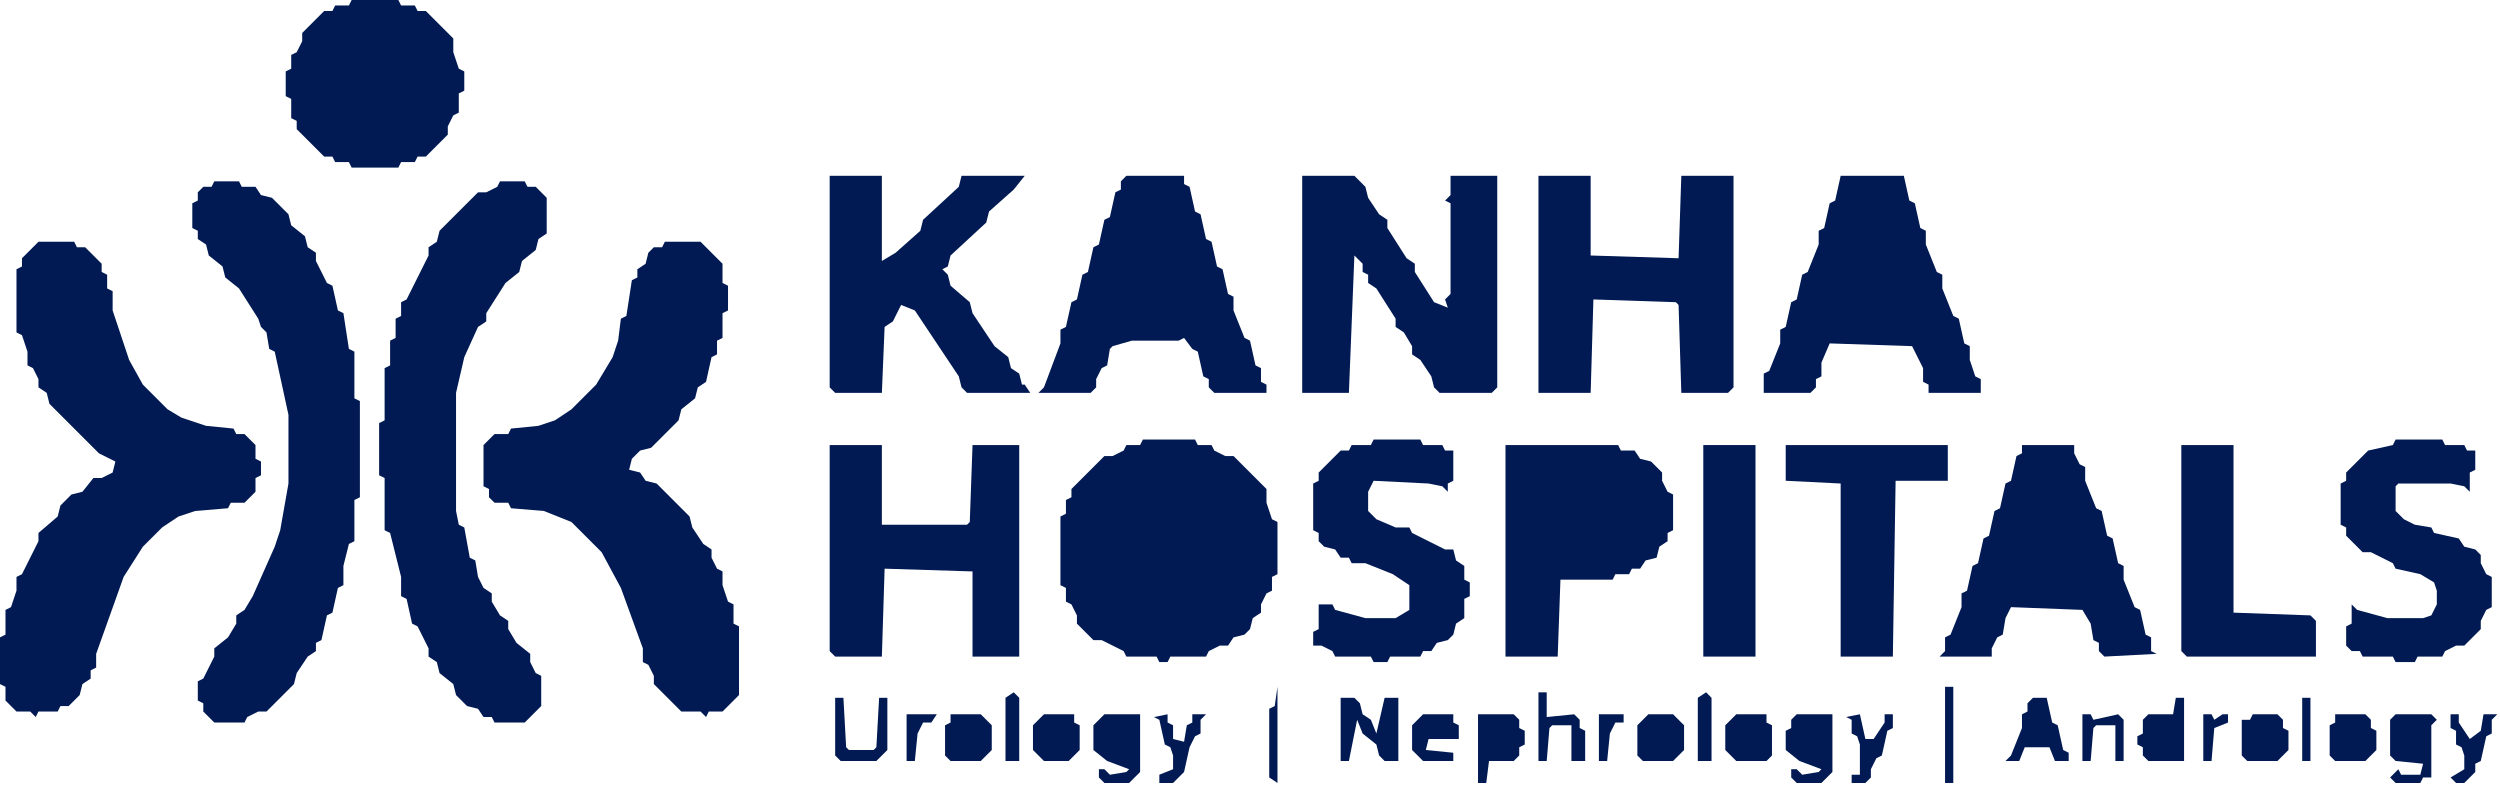
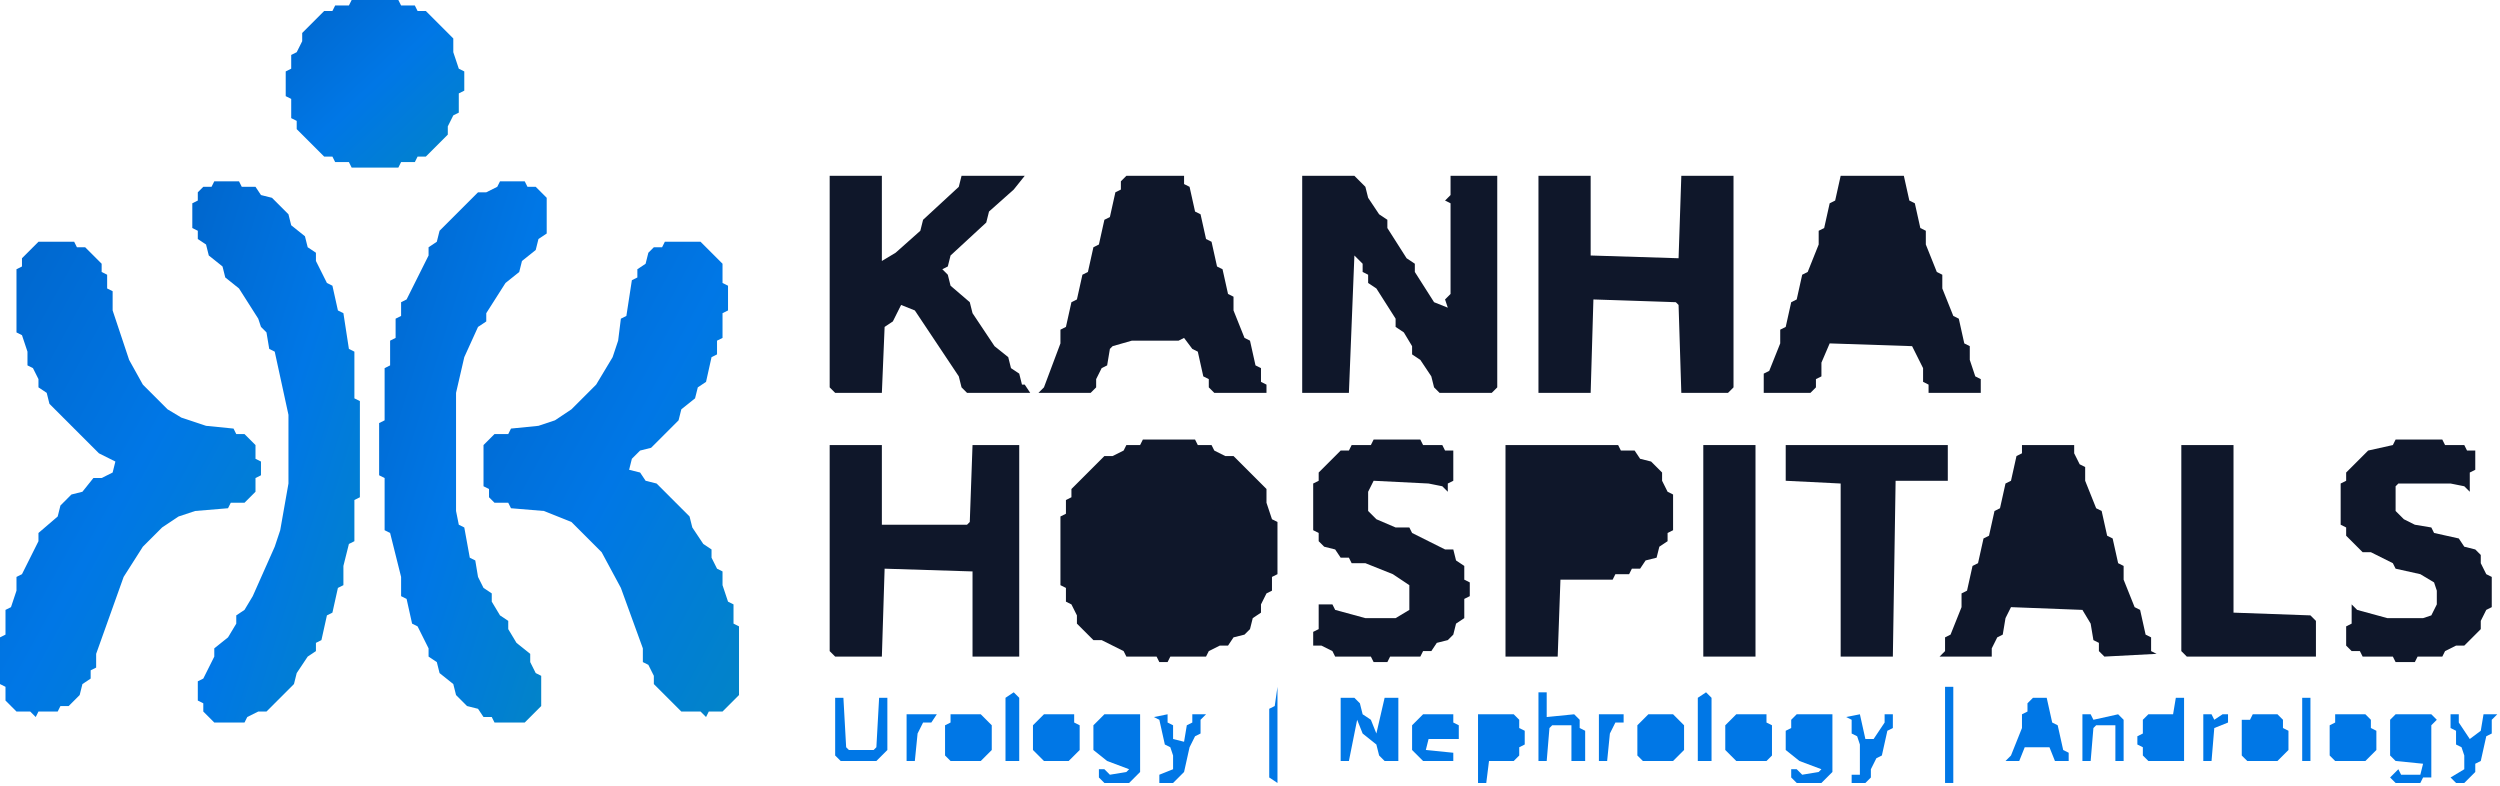
<svg xmlns="http://www.w3.org/2000/svg" viewBox="0 0 455 143" width="455" height="143" fill="none">
-   <g id="emblem" fill="#011a53" fill-rule="evenodd">
+   <defs>
+     <linearGradient id="kanhaBlueGrad" x1="0%" y1="0%" x2="100%" y2="100%">
+       <stop offset="0%" stop-color="#0066cc" />
+       <stop offset="50%" stop-color="#0077e6" />
+       <stop offset="100%" stop-color="#0284c7" />
+     </linearGradient>
+   </defs>
+   <g id="emblem" fill="url(#kanhaBlueGrad)" fill-rule="evenodd">
    <path d="M 121.0,44.0 L 120.5,45.0 L 119.0,45.0 L 118.0,46.0 L 117.5,48.0 L 116.0,49.0 L 116.0,50.5 L 115.0,51.0 L 114.0,57.5 L 113.0,58.0 L 112.5,62.0 L 111.5,65.0 L 108.5,70.0 L 104.0,74.5 L 101.0,76.5 L 98.0,77.5 L 93.0,78.0 L 92.5,79.0 L 90.0,79.0 L 88.0,81.0 L 88.0,88.5 L 89.0,89.0 L 89.0,90.5 L 90.0,91.5 L 92.5,91.5 L 93.0,92.5 L 99.0,93.0 L 104.0,95.0 L 109.5,100.5 L 113.0,107.0 L 117.0,118.0 L 117.0,120.5 L 118.0,121.0 L 119.0,123.0 L 119.0,124.5 L 124.0,129.5 L 127.5,129.5 L 128.5,130.5 L 129.0,129.5 L 131.5,129.5 L 134.5,126.5 L 134.5,114.0 L 133.5,113.5 L 133.5,110.0 L 132.5,109.5 L 131.5,106.5 L 131.5,104.0 L 130.5,103.5 L 129.5,101.5 L 129.5,100.0 L 128.0,99.0 L 126.0,96.0 L 125.5,94.0 L 119.5,88.0 L 117.5,87.5 L 116.5,86.0 L 114.5,85.5 L 115.0,83.5 L 116.5,82.0 L 118.5,81.5 L 123.5,76.5 L 124.0,74.5 L 126.5,72.5 L 127.0,70.5 L 128.5,69.5 L 129.5,65.0 L 130.5,64.5 L 130.5,62.0 L 131.5,61.5 L 131.5,57.0 L 132.5,56.5 L 132.5,52.0 L 131.5,51.5 L 131.5,48.0 L 127.5,44.0 Z" />
    <path d="M 13.5,44.0 L 7.0,44.0 L 4.0,47.0 L 4.0,48.5 L 3.0,49.0 L 3.0,60.5 L 4.0,61.0 L 5.0,64.0 L 5.0,66.5 L 6.0,67.0 L 7.0,69.0 L 7.0,70.5 L 8.5,71.5 L 9.0,73.5 L 18.0,82.5 L 21.0,84.0 L 20.5,86.0 L 18.5,87.0 L 17.0,87.0 L 15.0,89.5 L 13.0,90.0 L 11.0,92.0 L 10.5,94.0 L 7.0,97.0 L 7.0,98.5 L 4.0,104.5 L 3.0,105.0 L 3.0,107.5 L 2.0,110.5 L 1.0,111.0 L 1.0,115.5 L 0.0,116.0 L 0.0,124.5 L 1.0,125.0 L 1.0,127.5 L 3.0,129.5 L 5.5,129.5 L 6.5,130.5 L 7.0,129.5 L 10.5,129.5 L 11.0,128.5 L 12.5,128.5 L 14.5,126.5 L 15.0,124.5 L 16.5,123.5 L 16.5,122.0 L 17.5,121.5 L 17.5,119.0 L 22.5,105.0 L 26.0,99.5 L 29.5,96.0 L 32.5,94.0 L 35.5,93.0 L 41.5,92.5 L 42.0,91.5 L 44.5,91.5 L 46.5,89.5 L 46.5,87.0 L 47.5,86.5 L 47.5,84.0 L 46.5,83.5 L 46.5,81.0 L 44.5,79.0 L 43.0,79.0 L 42.5,78.0 L 37.5,77.5 L 33.0,76.0 L 30.5,74.5 L 26.0,70.0 L 23.5,65.5 L 20.5,56.5 L 20.5,53.0 L 19.5,52.5 L 19.5,50.0 L 18.5,49.5 L 18.5,48.0 L 15.5,45.0 L 14.0,45.0 Z" />
    <path d="M 91.0,33.0 L 90.5,34.0 L 88.5,35.0 L 87.0,35.0 L 80.0,42.0 L 79.5,44.0 L 78.0,45.0 L 78.0,46.5 L 74.0,54.5 L 73.0,55.0 L 73.0,57.5 L 72.0,58.0 L 72.0,61.5 L 71.0,62.0 L 71.0,66.5 L 70.0,67.0 L 70.0,76.5 L 69.0,77.0 L 69.0,86.5 L 70.0,87.0 L 70.0,96.5 L 71.0,97.0 L 73.0,105.0 L 73.0,108.5 L 74.0,109.0 L 75.0,113.5 L 76.0,114.0 L 78.0,118.0 L 78.0,119.5 L 79.5,120.5 L 80.0,122.5 L 82.5,124.5 L 83.0,126.5 L 85.0,128.5 L 87.0,129.0 L 88.0,130.5 L 89.5,130.5 L 90.0,131.5 L 95.5,131.5 L 98.5,128.5 L 98.5,123.0 L 97.5,122.5 L 96.5,120.5 L 96.5,119.0 L 94.0,117.0 L 92.5,114.5 L 92.5,113.0 L 91.0,112.0 L 89.5,109.5 L 89.5,108.0 L 88.0,107.0 L 87.0,105.0 L 86.5,102.0 L 85.5,101.5 L 84.5,96.0 L 83.5,95.5 L 83.0,93.0 L 83.0,71.5 L 84.5,65.0 L 87.0,59.5 L 88.5,58.5 L 88.5,57.0 L 92.0,51.5 L 94.5,49.5 L 95.0,47.5 L 97.5,45.5 L 98.0,43.5 L 99.5,42.5 L 99.5,36.0 L 97.5,34.0 L 96.0,34.0 L 95.5,33.0 Z" />
    <path d="M 39.0,33.0 L 38.5,34.0 L 37.0,34.0 L 36.0,35.0 L 36.0,36.5 L 35.0,37.0 L 35.0,41.5 L 36.0,42.0 L 36.0,43.5 L 37.5,44.5 L 38.0,46.5 L 40.5,48.5 L 41.0,50.5 L 43.5,52.5 L 47.0,58.0 L 47.5,59.5 L 48.5,60.5 L 49.0,63.5 L 50.0,64.0 L 52.5,75.5 L 52.5,88.0 L 51.0,96.5 L 50.0,99.5 L 46.0,108.5 L 44.5,111.0 L 43.0,112.0 L 43.0,113.5 L 41.5,116.0 L 39.0,118.0 L 39.0,119.5 L 37.0,123.5 L 36.0,124.0 L 36.0,127.5 L 37.0,128.0 L 37.0,129.5 L 39.0,131.5 L 44.5,131.5 L 45.0,130.5 L 47.0,129.5 L 48.5,129.5 L 53.5,124.5 L 54.0,122.5 L 56.0,119.5 L 57.5,118.5 L 57.5,117.0 L 58.5,116.5 L 59.5,112.0 L 60.5,111.5 L 61.5,107.0 L 62.5,106.5 L 62.5,103.0 L 63.5,99.0 L 64.5,98.5 L 64.5,91.0 L 65.5,90.5 L 65.5,73.0 L 64.5,72.5 L 64.5,64.0 L 63.5,63.5 L 62.5,57.0 L 61.5,56.5 L 60.5,52.0 L 59.5,51.5 L 57.5,47.5 L 57.5,46.0 L 56.0,45.0 L 55.5,43.0 L 53.0,41.0 L 52.5,39.0 L 49.5,36.0 L 47.5,35.5 L 46.5,34.0 L 44.0,34.0 L 43.5,33.0 Z" />
    <path d="M 64.0,0.0 L 63.5,1.0 L 61.0,1.0 L 60.5,2.0 L 59.0,2.0 L 55.0,6.0 L 55.0,7.5 L 54.0,9.5 L 53.0,10.0 L 53.0,12.5 L 52.0,13.0 L 52.0,17.5 L 53.0,18.0 L 53.0,21.5 L 54.0,22.0 L 54.0,23.5 L 59.0,28.5 L 60.5,28.5 L 61.0,29.5 L 63.5,29.5 L 64.0,30.5 L 72.5,30.5 L 73.0,29.5 L 75.5,29.5 L 76.0,28.5 L 77.5,28.5 L 81.5,24.5 L 81.5,23.0 L 82.5,21.0 L 83.5,20.5 L 83.5,17.0 L 84.5,16.5 L 84.5,13.0 L 83.5,12.5 L 82.5,9.5 L 82.5,7.0 L 77.5,2.0 L 76.0,2.0 L 75.5,1.0 L 73.0,1.0 L 72.5,0.0 Z" />
  </g>
-   <g id="text" fill="#011a53" fill-rule="evenodd">
+   <g id="main-text" fill="#0f172a" fill-rule="evenodd">
+     <path d="M 397.0,81.0 L 397.0,118.5 L 398.0,119.5 L 421.5,119.5 L 421.5,113.0 L 420.5,112.0 L 406.5,111.5 L 406.5,81.0 Z" />
+     <path d="M 368.0,81.0 L 368.0,82.5 L 367.0,83.0 L 366.0,87.5 L 365.0,88.0 L 364.0,92.5 L 363.0,93.0 L 362.0,97.5 L 361.0,98.0 L 360.0,102.5 L 359.0,103.0 L 358.0,107.5 L 357.0,108.0 L 357.0,110.5 L 355.0,115.5 L 354.0,116.0 L 354.0,118.5 L 353.0,119.5 L 362.5,119.5 L 362.5,118.0 L 363.5,116.0 L 364.5,115.5 L 365.0,112.5 L 366.0,110.5 L 379.0,111.0 L 380.5,113.5 L 381.0,116.5 L 382.0,117.0 L 382.0,118.5 L 383.0,119.5 L 392.5,119.0 L 391.5,118.5 L 391.5,116.0 L 390.5,115.5 L 389.5,111.0 L 388.5,110.5 L 386.5,105.5 L 386.5,103.0 L 385.5,102.5 L 384.5,98.0 L 383.5,97.5 L 382.5,93.0 L 381.5,92.5 L 379.5,87.5 L 379.5,85.0 L 378.5,84.5 L 377.5,82.5 L 377.5,81.0 Z" />
+     <path d="M 372.5,92.5 L 374.0,94.0 L 374.0,96.5 L 375.0,97.0 L 376.0,101.5 L 377.0,102.0 L 376.5,104.0 L 368.5,103.5 L 368.5,102.0 L 369.5,101.5 L 369.5,99.0 L 370.5,96.0 L 371.5,95.5 Z" />
+     <path d="M 325.0,81.0 L 325.0,87.5 L 335.0,88.0 L 335.0,119.5 L 344.5,119.5 L 345.0,87.5 L 354.5,87.5 L 354.5,81.0 Z" />
+     <path d="M 310.0,81.0 L 310.0,119.5 L 319.5,119.5 L 319.5,81.0 Z" />
+     <path d="M 294.5,81.0 L 274.0,81.0 L 274.0,119.5 L 283.5,119.5 L 284.0,105.5 L 293.5,105.5 L 294.0,104.5 L 296.5,104.5 L 297.0,103.5 L 298.5,103.5 L 299.5,102.0 L 301.5,101.5 L 302.0,99.5 L 303.5,98.5 L 303.5,97.0 L 304.5,96.5 L 304.5,90.0 L 303.5,89.5 L 302.5,87.5 L 302.5,86.0 L 300.5,84.0 L 298.5,83.5 L 297.5,82.0 L 295.0,82.0 Z" />
+     <path d="M 284.0,87.5 L 291.0,88.0 L 293.5,89.5 L 294.5,92.5 L 294.5,94.0 L 293.0,97.5 L 290.0,98.5 L 283.5,98.5 Z" />
+     <path d="M 151.0,81.0 L 151.0,118.5 L 152.0,119.5 L 160.5,119.5 L 161.0,103.5 L 177.0,104.0 L 177.0,119.5 L 185.5,119.5 L 185.5,81.0 L 177.0,81.0 L 176.5,95.0 L 176.0,95.5 L 160.5,95.5 L 160.5,81.0 Z" />
+     <path d="M 444.5,80.0 L 436.0,80.0 L 435.5,81.0 L 431.0,82.0 L 427.0,86.0 L 427.0,87.5 L 426.0,88.0 L 426.0,95.5 L 427.0,96.0 L 427.0,97.5 L 430.0,100.5 L 431.5,100.5 L 435.5,102.5 L 436.0,103.5 L 440.5,104.5 L 443.0,106.0 L 443.5,107.5 L 443.5,110.0 L 442.5,112.0 L 441.0,112.5 L 434.5,112.5 L 429.0,111.0 L 428.0,110.0 L 428.0,113.5 L 427.0,114.0 L 427.0,117.5 L 428.0,118.5 L 429.5,118.5 L 430.0,119.5 L 435.5,119.5 L 436.0,120.5 L 439.5,120.5 L 440.0,119.5 L 444.5,119.5 L 445.0,118.5 L 447.0,117.5 L 448.5,117.5 L 451.5,114.5 L 451.5,113.0 L 452.5,111.0 L 453.5,110.5 L 453.5,105.0 L 452.5,104.5 L 451.5,102.5 L 451.5,101.0 L 450.5,100.0 L 448.5,99.5 L 447.5,98.0 L 443.0,97.0 L 442.5,96.0 L 439.5,95.5 L 437.5,94.5 L 436.0,93.0 L 436.0,88.5 L 436.5,88.0 L 446.0,88.0 L 448.5,88.5 L 449.5,89.5 L 449.5,86.0 L 450.5,85.5 L 450.5,82.0 L 449.0,82.0 L 448.5,81.0 L 445.0,81.0 Z" />
+     <path d="M 258.5,80.0 L 250.0,80.0 L 249.5,81.0 L 246.0,81.0 L 245.5,82.0 L 244.0,82.0 L 240.0,86.0 L 240.0,87.5 L 239.0,88.0 L 239.0,96.5 L 240.0,97.0 L 240.0,98.5 L 241.0,99.5 L 243.0,100.0 L 244.0,101.5 L 245.5,101.5 L 246.0,102.5 L 248.5,102.5 L 253.5,104.5 L 256.5,106.5 L 256.5,111.0 L 254.0,112.5 L 248.5,112.5 L 243.0,111.0 L 242.5,110.0 L 240.0,110.0 L 240.0,114.5 L 239.0,115.0 L 239.0,117.5 L 240.5,117.5 L 242.5,118.5 L 243.0,119.5 L 249.5,119.5 L 250.0,120.5 L 252.5,120.5 L 253.0,119.5 L 258.5,119.5 L 259.0,118.5 L 260.5,118.5 L 261.5,117.0 L 263.5,116.5 L 264.5,115.5 L 265.0,113.5 L 266.5,112.5 L 266.5,109.0 L 267.5,108.5 L 267.5,106.0 L 266.5,105.5 L 266.5,103.0 L 265.0,102.0 L 264.5,100.0 L 263.0,100.0 L 257.0,97.0 L 256.5,96.0 L 254.0,96.0 L 250.5,94.5 L 249.0,93.0 L 249.0,89.5 L 250.0,87.5 L 260.0,88.0 L 262.5,88.5 L 263.5,89.5 L 263.5,88.0 L 264.5,87.5 L 264.5,82.0 L 263.0,82.0 L 262.5,81.0 L 259.0,81.0 Z" />
+     <path d="M 208.0,80.0 L 207.5,81.0 L 205.0,81.0 L 204.5,82.0 L 202.5,83.0 L 201.0,83.0 L 195.0,89.0 L 195.0,90.5 L 194.0,91.0 L 194.0,93.5 L 193.0,94.0 L 193.0,106.5 L 194.0,107.0 L 194.0,109.5 L 195.0,110.0 L 196.0,112.0 L 196.0,113.5 L 199.0,116.5 L 200.5,116.5 L 204.5,118.5 L 205.0,119.5 L 210.5,119.5 L 211.0,120.5 L 212.5,120.5 L 213.0,119.5 L 219.5,119.5 L 220.0,118.5 L 222.0,117.5 L 223.5,117.5 L 224.5,116.0 L 226.5,115.5 L 227.5,114.5 L 228.0,112.5 L 229.5,111.5 L 229.5,110.0 L 230.5,108.0 L 231.5,107.5 L 231.5,105.0 L 232.5,104.5 L 232.5,95.0 L 231.5,94.5 L 230.5,91.5 L 230.5,89.0 L 224.5,83.0 L 223.0,83.0 L 221.0,82.0 L 220.5,81.0 L 218.0,81.0 L 217.5,80.0 Z" />
+     <path d="M 208.5,88.0 L 217.0,88.0 L 220.5,91.5 L 222.5,96.5 L 222.5,103.0 L 221.0,107.5 L 219.0,110.5 L 215.0,112.5 L 210.5,112.5 L 207.5,111.5 L 206.5,110.0 L 205.0,109.0 L 203.0,105.0 L 203.0,95.5 L 204.0,92.5 L 206.0,89.5 Z" />
+     <path d="M 335.0,32.0 L 334.0,36.5 L 333.0,37.0 L 332.0,41.5 L 331.0,42.0 L 331.0,44.5 L 329.0,49.5 L 328.0,50.0 L 327.0,54.5 L 326.0,55.0 L 325.0,59.5 L 324.0,60.0 L 324.0,62.5 L 322.0,67.5 L 321.0,68.0 L 321.0,71.5 L 329.5,71.5 L 330.5,70.5 L 330.5,69.0 L 331.5,68.5 L 331.5,66.0 L 333.0,62.5 L 348.0,63.0 L 350.0,67.0 L 350.0,69.5 L 351.0,70.0 L 351.0,71.5 L 360.5,71.5 L 360.5,69.0 L 359.5,68.5 L 358.5,65.5 L 358.5,63.0 L 357.5,62.5 L 356.5,58.0 L 355.5,57.5 L 353.5,52.5 L 353.5,50.0 L 352.5,49.5 L 350.5,44.5 L 350.5,42.0 L 349.5,41.5 L 348.5,37.0 L 347.5,36.5 L 346.5,32.0 Z" />
+     <path d="M 340.5,42.5 L 342.0,44.0 L 342.0,46.5 L 343.0,47.0 L 344.0,52.5 L 345.0,53.0 L 344.5,56.0 L 336.5,55.5 L 337.5,49.0 L 338.5,46.0 L 339.5,45.5 Z" />
+     <path d="M 280.0,32.0 L 280.0,71.5 L 289.5,71.5 L 290.0,54.5 L 305.0,55.0 L 305.5,55.5 L 306.0,71.5 L 314.5,71.5 L 315.5,70.5 L 315.5,32.0 L 306.0,32.0 L 305.5,47.0 L 289.5,46.5 L 289.5,32.0 Z" />
+     <path d="M 237.0,32.0 L 237.0,71.5 L 245.5,71.5 L 246.5,46.5 L 248.0,48.0 L 248.0,49.5 L 249.0,50.0 L 249.0,51.5 L 250.5,52.5 L 254.0,58.0 L 254.0,59.5 L 255.5,60.5 L 257.0,63.0 L 257.0,64.5 L 258.5,65.5 L 260.5,68.5 L 261.0,70.5 L 262.0,71.5 L 271.5,71.5 L 272.5,70.5 L 272.5,32.0 L 264.0,32.0 L 264.0,35.5 L 263.0,36.5 L 264.0,37.0 L 264.0,53.5 L 263.0,54.5 L 263.5,56.0 L 261.0,55.0 L 257.5,49.5 L 257.5,48.0 L 256.0,47.0 L 252.5,41.5 L 252.5,40.0 L 251.0,39.0 L 249.0,36.0 L 248.5,34.0 L 246.5,32.0 Z" />
+     <path d="M 205.0,32.0 L 204.0,33.0 L 204.0,34.5 L 203.0,35.0 L 202.0,39.5 L 201.0,40.0 L 200.0,44.5 L 199.0,45.0 L 198.0,49.5 L 197.0,50.0 L 196.0,54.5 L 195.0,55.0 L 194.0,59.5 L 193.0,60.0 L 193.0,62.5 L 190.0,70.5 L 189.0,71.5 L 198.5,71.5 L 199.5,70.5 L 199.5,69.0 L 200.5,67.0 L 201.5,66.5 L 202.0,63.5 L 202.5,63.0 L 206.0,62.0 L 214.5,62.0 L 215.5,61.5 L 217.0,63.5 L 218.0,64.0 L 219.0,68.5 L 220.0,69.0 L 220.0,70.5 L 221.0,71.5 L 230.5,71.5 L 230.5,70.0 L 229.5,69.5 L 229.5,67.0 L 228.5,66.5 L 227.5,62.0 L 226.5,61.5 L 224.5,56.5 L 224.5,54.0 L 223.5,53.5 L 222.5,49.0 L 221.5,48.5 L 220.5,44.0 L 219.5,43.5 L 218.5,39.0 L 217.5,38.5 L 216.5,34.0 L 215.5,33.5 L 215.5,32.0 Z" />
+     <path d="M 211.0,43.0 L 211.0,45.5 L 212.0,46.0 L 213.5,51.5 L 213.5,56.0 L 205.5,55.5 L 206.0,51.5 L 207.5,47.0 L 208.5,46.5 L 208.5,44.0 Z" />
+     <path d="M 151.0,32.0 L 151.0,70.5 L 152.0,71.5 L 160.5,71.5 L 161.0,59.5 L 162.5,58.5 L 164.0,55.5 L 166.5,56.5 L 174.5,68.5 L 175.0,70.5 L 176.0,71.5 L 187.5,71.5 L 186.5,70.0 L 186.0,70.0 L 185.5,68.0 L 184.0,67.0 L 183.5,65.0 L 181.0,63.0 L 177.0,57.0 L 176.5,55.0 L 173.0,52.0 L 172.5,50.0 L 171.5,49.0 L 172.5,48.5 L 173.0,46.5 L 179.5,40.5 L 180.0,38.5 L 184.5,34.5 L 186.5,32.0 L 175.0,32.0 L 174.5,34.0 L 168.0,40.0 L 167.5,42.0 L 163.0,46.0 L 160.5,47.5 L 160.5,32.0 Z" />
+   </g>
+   <g id="sub-text" fill="#0077e6" fill-rule="evenodd">
    <path d="M 454.5,130.0 L 452.0,130.0 L 451.5,133.0 L 449.5,134.5 L 447.5,131.5 L 447.5,130.0 L 446.0,130.0 L 446.0,132.5 L 447.0,133.0 L 447.0,135.5 L 448.0,136.0 L 448.5,137.5 L 448.5,140.0 L 446.0,141.5 L 447.0,142.5 L 448.5,142.5 L 450.5,140.5 L 450.5,139.0 L 451.5,138.5 L 452.5,134.0 L 453.5,133.5 L 453.5,131.0 Z" />
    <path d="M 436.0,130.0 L 435.0,131.0 L 435.0,137.5 L 436.0,138.5 L 441.0,139.0 L 440.5,141.0 L 437.0,141.0 L 436.5,140.0 L 435.0,141.5 L 436.0,142.5 L 440.5,142.5 L 441.0,141.5 L 442.5,141.5 L 442.5,132.0 L 443.5,131.0 L 442.5,130.0 Z" />
    <path d="M 437.5,132.0 L 441.0,132.0 L 440.5,137.0 L 437.5,136.5 L 437.0,136.0 L 437.0,132.5 Z" />
    <path d="M 425.0,130.0 L 425.0,131.5 L 424.0,132.0 L 424.0,137.5 L 425.0,138.5 L 430.5,138.5 L 432.5,136.5 L 432.5,133.0 L 431.5,132.5 L 431.5,131.0 L 430.5,130.0 Z" />
    <path d="M 426.0,131.5 L 430.0,132.0 L 429.5,137.0 L 425.5,136.5 Z" />
    <path d="M 408.0,131.0 L 408.0,137.5 L 409.0,138.5 L 414.5,138.5 L 416.5,136.5 L 416.5,133.0 L 415.5,132.5 L 415.5,131.0 L 414.5,130.0 L 410.0,130.0 L 409.5,131.0 Z" />
    <path d="M 410.5,132.0 L 414.0,132.0 L 414.0,133.5 L 415.0,134.5 L 414.0,135.0 L 413.5,137.0 L 410.5,136.5 L 410.0,136.0 L 410.0,132.5 Z" />
    <path d="M 405.5,130.0 L 404.5,130.0 L 403.0,131.0 L 402.5,130.0 L 401.0,130.0 L 401.0,138.5 L 402.5,138.5 L 403.0,132.5 L 405.5,131.5 Z" />
    <path d="M 379.0,130.0 L 379.0,138.5 L 380.5,138.5 L 381.0,132.5 L 381.5,132.0 L 385.0,132.0 L 385.0,138.5 L 386.5,138.5 L 386.5,131.0 L 385.5,130.0 L 381.0,131.0 L 380.5,130.0 Z" />
    <path d="M 344.5,130.0 L 343.0,130.0 L 343.0,131.5 L 341.0,134.5 L 339.5,134.5 L 338.5,130.0 L 336.0,130.5 L 337.0,131.0 L 337.0,133.5 L 338.0,134.0 L 338.5,135.5 L 338.5,141.0 L 337.0,141.0 L 337.0,142.5 L 339.5,142.5 L 340.5,141.5 L 340.5,140.0 L 341.5,138.0 L 342.5,137.5 L 343.5,133.0 L 344.5,132.5 Z" />
    <path d="M 327.0,130.0 L 326.0,131.0 L 326.0,132.5 L 325.0,133.0 L 325.0,136.5 L 327.5,138.5 L 331.5,140.0 L 331.0,140.5 L 328.0,141.0 L 327.0,140.0 L 326.0,140.0 L 326.0,141.5 L 327.0,142.5 L 331.5,142.5 L 333.5,140.5 L 333.5,130.0 Z" />
    <path d="M 328.0,131.5 L 331.0,132.0 L 331.5,132.5 L 331.5,136.0 L 331.0,136.5 L 327.5,136.5 Z" />
    <path d="M 316.0,130.0 L 314.0,132.0 L 314.0,136.5 L 316.0,138.5 L 321.5,138.5 L 322.5,137.5 L 322.5,132.0 L 321.5,131.5 L 321.5,130.0 Z" />
    <path d="M 317.0,131.5 L 320.0,132.0 L 320.5,132.5 L 320.5,136.0 L 320.0,136.5 L 316.5,136.5 L 316.5,135.0 L 315.5,134.0 L 316.5,133.5 Z" />
    <path d="M 300.0,130.0 L 298.0,132.0 L 298.0,137.5 L 299.0,138.5 L 304.5,138.5 L 306.5,136.5 L 306.5,132.0 L 304.5,130.0 Z" />
    <path d="M 300.5,132.0 L 304.0,132.0 L 304.5,132.5 L 304.5,136.0 L 304.0,136.5 L 300.5,136.5 L 300.0,136.0 L 300.0,132.5 Z" />
    <path d="M 295.5,130.0 L 291.0,130.0 L 291.0,138.5 L 292.5,138.5 L 293.0,133.5 L 294.0,131.5 L 295.5,131.5 Z" />
    <path d="M 275.5,130.0 L 269.0,130.0 L 269.0,142.5 L 270.5,142.5 L 271.0,138.5 L 275.5,138.5 L 276.5,137.5 L 276.5,136.0 L 277.5,135.5 L 277.5,133.0 L 276.5,132.5 L 276.5,131.0 Z" />
    <path d="M 271.0,131.5 L 275.0,132.0 L 274.5,137.0 L 270.5,136.5 Z" />
    <path d="M 259.0,130.0 L 257.0,132.0 L 257.0,136.5 L 259.0,138.5 L 264.5,138.5 L 264.5,137.0 L 259.5,136.5 L 260.0,134.5 L 265.5,134.5 L 265.5,132.0 L 264.5,131.5 L 264.5,130.0 Z" />
    <path d="M 260.0,131.5 L 264.0,132.0 L 263.5,134.0 L 259.5,133.5 Z" />
    <path d="M 219.5,130.0 L 217.0,130.0 L 217.0,131.5 L 216.0,132.0 L 215.5,135.0 L 213.5,134.5 L 213.5,132.0 L 212.5,131.5 L 212.5,130.0 L 210.0,130.5 L 211.0,131.0 L 212.0,135.5 L 213.0,136.0 L 213.5,137.5 L 213.5,140.0 L 211.0,141.0 L 211.0,142.5 L 213.5,142.5 L 215.5,140.5 L 216.5,136.0 L 217.5,134.0 L 218.5,133.5 L 218.5,131.0 Z" />
    <path d="M 201.0,130.0 L 199.0,132.0 L 199.0,136.5 L 201.5,138.5 L 205.5,140.0 L 205.0,140.5 L 202.0,141.0 L 201.0,140.0 L 200.0,140.0 L 200.0,141.5 L 201.0,142.5 L 205.5,142.5 L 207.5,140.5 L 207.5,130.0 Z" />
    <path d="M 202.0,131.5 L 205.0,132.0 L 205.5,132.5 L 205.5,136.0 L 205.0,136.5 L 201.5,136.5 Z" />
    <path d="M 190.0,130.0 L 188.0,132.0 L 188.0,136.5 L 190.0,138.5 L 194.5,138.5 L 196.5,136.5 L 196.5,132.0 L 195.5,131.5 L 195.5,130.0 Z" />
    <path d="M 190.5,132.0 L 194.0,132.0 L 194.5,132.5 L 194.5,136.0 L 194.0,136.5 L 190.5,136.5 L 190.0,136.0 L 190.0,132.5 Z" />
    <path d="M 173.0,130.0 L 173.0,131.5 L 172.0,132.0 L 172.0,137.5 L 173.0,138.5 L 178.5,138.5 L 180.5,136.5 L 180.5,132.0 L 178.5,130.0 Z" />
    <path d="M 174.5,132.0 L 178.0,132.0 L 178.5,132.5 L 178.5,135.0 L 177.5,137.0 L 174.5,136.5 L 174.0,136.0 L 174.0,132.5 Z" />
    <path d="M 170.5,130.0 L 165.0,130.0 L 165.0,138.5 L 166.5,138.5 L 167.0,133.5 L 168.0,131.5 L 169.5,131.5 Z" />
    <path d="M 419.0,127.0 L 419.0,138.5 L 420.5,138.5 L 420.5,127.0 Z" />
    <path d="M 397.5,127.0 L 396.0,127.0 L 395.5,130.0 L 391.0,130.0 L 390.0,131.0 L 390.0,133.5 L 389.0,134.0 L 389.0,135.5 L 390.0,136.0 L 390.0,137.5 L 391.0,138.5 L 397.5,138.5 Z" />
    <path d="M 392.0,131.5 L 395.0,132.0 L 395.5,132.5 L 395.5,137.0 L 391.5,136.5 Z" />
    <path d="M 370.0,127.0 L 369.0,128.0 L 369.0,129.5 L 368.0,130.0 L 368.0,132.5 L 366.0,137.5 L 365.0,138.5 L 367.5,138.5 L 368.5,136.0 L 373.0,136.0 L 374.0,138.5 L 376.5,138.5 L 376.5,137.0 L 375.5,136.5 L 374.5,132.0 L 373.5,131.5 L 372.5,127.0 Z" />
    <path d="M 370.0,130.5 L 372.0,131.0 L 371.5,134.0 L 369.5,133.5 Z" />
    <path d="M 244.0,127.0 L 244.0,138.5 L 245.5,138.5 L 247.0,131.0 L 248.0,133.5 L 250.5,135.5 L 251.0,137.5 L 252.0,138.5 L 254.5,138.5 L 254.5,127.0 L 252.0,127.0 L 250.5,133.5 L 249.5,131.0 L 248.0,130.0 L 247.5,128.0 L 246.5,127.0 Z" />
    <path d="M 152.0,127.0 L 152.0,137.5 L 153.0,138.5 L 159.5,138.5 L 161.5,136.5 L 161.5,127.0 L 160.0,127.0 L 159.5,136.0 L 159.0,136.5 L 154.5,136.5 L 154.0,136.0 L 153.5,127.0 Z" />
    <path d="M 310.5,126.0 L 309.0,127.0 L 309.0,138.5 L 311.5,138.5 L 311.5,127.0 Z" />
    <path d="M 280.0,126.0 L 280.0,138.5 L 281.5,138.5 L 282.0,132.5 L 282.5,132.0 L 286.0,132.0 L 286.0,138.5 L 288.5,138.5 L 288.5,133.0 L 287.5,132.5 L 287.5,131.0 L 286.5,130.0 L 281.5,130.5 L 281.5,126.0 Z" />
    <path d="M 184.5,126.0 L 183.0,127.0 L 183.0,138.5 L 185.5,138.5 L 185.5,127.0 Z" />
    <path d="M 354.0,125.0 L 354.0,142.5 L 355.5,142.5 L 355.5,125.0 Z" />
    <path d="M 232.5,125.0 L 232.0,128.5 L 231.0,129.0 L 231.0,141.5 L 232.5,142.5 Z" />
-     <path d="M 397.0,81.0 L 397.0,118.5 L 398.0,119.5 L 421.5,119.5 L 421.5,113.0 L 420.5,112.0 L 406.5,111.5 L 406.5,81.0 Z" />
-     <path d="M 368.0,81.0 L 368.0,82.5 L 367.0,83.0 L 366.0,87.5 L 365.0,88.0 L 364.0,92.5 L 363.0,93.0 L 362.0,97.5 L 361.0,98.0 L 360.0,102.5 L 359.0,103.0 L 358.0,107.5 L 357.0,108.0 L 357.0,110.5 L 355.0,115.5 L 354.0,116.0 L 354.0,118.5 L 353.0,119.5 L 362.5,119.5 L 362.5,118.0 L 363.5,116.0 L 364.5,115.5 L 365.0,112.5 L 366.0,110.5 L 379.0,111.0 L 380.5,113.5 L 381.0,116.5 L 382.0,117.0 L 382.0,118.5 L 383.0,119.5 L 392.5,119.0 L 391.5,118.5 L 391.5,116.0 L 390.5,115.5 L 389.5,111.0 L 388.5,110.5 L 386.5,105.5 L 386.5,103.0 L 385.5,102.5 L 384.5,98.0 L 383.5,97.5 L 382.5,93.0 L 381.5,92.5 L 379.5,87.5 L 379.5,85.0 L 378.5,84.5 L 377.5,82.5 L 377.5,81.0 Z" />
-     <path d="M 372.5,92.5 L 374.0,94.0 L 374.0,96.5 L 375.0,97.0 L 376.0,101.5 L 377.0,102.0 L 376.5,104.0 L 368.5,103.5 L 368.5,102.0 L 369.5,101.5 L 369.5,99.0 L 370.5,96.0 L 371.5,95.5 Z" />
-     <path d="M 325.0,81.0 L 325.0,87.5 L 335.0,88.0 L 335.0,119.5 L 344.5,119.5 L 345.0,87.5 L 354.5,87.5 L 354.5,81.0 Z" />
-     <path d="M 310.0,81.0 L 310.0,119.5 L 319.5,119.5 L 319.5,81.0 Z" />
-     <path d="M 294.5,81.0 L 274.0,81.0 L 274.0,119.5 L 283.5,119.5 L 284.0,105.5 L 293.5,105.5 L 294.0,104.5 L 296.5,104.5 L 297.0,103.5 L 298.5,103.5 L 299.5,102.0 L 301.5,101.5 L 302.0,99.5 L 303.5,98.5 L 303.5,97.0 L 304.5,96.5 L 304.5,90.0 L 303.5,89.5 L 302.5,87.5 L 302.5,86.0 L 300.5,84.0 L 298.5,83.5 L 297.5,82.0 L 295.0,82.0 Z" />
-     <path d="M 284.0,87.5 L 291.0,88.0 L 293.5,89.5 L 294.5,92.5 L 294.5,94.0 L 293.0,97.5 L 290.0,98.5 L 283.5,98.5 Z" />
-     <path d="M 151.0,81.0 L 151.0,118.5 L 152.0,119.5 L 160.5,119.5 L 161.0,103.5 L 177.0,104.0 L 177.0,119.5 L 185.5,119.5 L 185.5,81.0 L 177.0,81.0 L 176.5,95.0 L 176.0,95.5 L 160.5,95.5 L 160.5,81.0 Z" />
-     <path d="M 444.5,80.0 L 436.0,80.0 L 435.5,81.0 L 431.0,82.0 L 427.0,86.0 L 427.0,87.5 L 426.0,88.0 L 426.0,95.5 L 427.0,96.0 L 427.0,97.5 L 430.0,100.5 L 431.5,100.5 L 435.5,102.5 L 436.0,103.5 L 440.5,104.5 L 443.0,106.0 L 443.5,107.5 L 443.5,110.0 L 442.5,112.0 L 441.0,112.5 L 434.5,112.5 L 429.0,111.0 L 428.0,110.0 L 428.0,113.5 L 427.0,114.0 L 427.0,117.5 L 428.0,118.5 L 429.5,118.5 L 430.0,119.5 L 435.5,119.5 L 436.0,120.5 L 439.5,120.5 L 440.0,119.5 L 444.5,119.5 L 445.0,118.5 L 447.0,117.5 L 448.5,117.5 L 451.5,114.5 L 451.5,113.0 L 452.5,111.0 L 453.5,110.5 L 453.5,105.0 L 452.5,104.5 L 451.5,102.5 L 451.5,101.0 L 450.5,100.0 L 448.5,99.5 L 447.5,98.0 L 443.0,97.0 L 442.5,96.0 L 439.5,95.5 L 437.5,94.5 L 436.0,93.0 L 436.0,88.5 L 436.5,88.0 L 446.0,88.0 L 448.5,88.5 L 449.5,89.5 L 449.5,86.0 L 450.5,85.5 L 450.5,82.0 L 449.0,82.0 L 448.5,81.0 L 445.0,81.0 Z" />
-     <path d="M 258.5,80.0 L 250.0,80.0 L 249.5,81.0 L 246.0,81.0 L 245.5,82.0 L 244.0,82.0 L 240.0,86.0 L 240.0,87.5 L 239.0,88.0 L 239.0,96.5 L 240.0,97.0 L 240.0,98.5 L 241.0,99.5 L 243.0,100.0 L 244.0,101.5 L 245.5,101.5 L 246.0,102.5 L 248.5,102.5 L 253.5,104.5 L 256.5,106.5 L 256.5,111.0 L 254.0,112.5 L 248.5,112.5 L 243.0,111.0 L 242.5,110.0 L 240.0,110.0 L 240.0,114.5 L 239.0,115.0 L 239.0,117.5 L 240.5,117.5 L 242.5,118.5 L 243.0,119.5 L 249.5,119.5 L 250.0,120.5 L 252.5,120.5 L 253.0,119.5 L 258.5,119.5 L 259.0,118.5 L 260.5,118.5 L 261.5,117.0 L 263.5,116.5 L 264.5,115.5 L 265.0,113.5 L 266.5,112.5 L 266.5,109.0 L 267.5,108.5 L 267.5,106.0 L 266.5,105.5 L 266.5,103.0 L 265.0,102.0 L 264.5,100.0 L 263.0,100.0 L 257.0,97.0 L 256.5,96.0 L 254.0,96.0 L 250.5,94.5 L 249.0,93.0 L 249.0,89.5 L 250.0,87.5 L 260.0,88.0 L 262.5,88.5 L 263.5,89.5 L 263.5,88.0 L 264.5,87.5 L 264.5,82.0 L 263.0,82.0 L 262.5,81.0 L 259.0,81.0 Z" />
-     <path d="M 208.0,80.0 L 207.5,81.0 L 205.0,81.0 L 204.5,82.0 L 202.5,83.0 L 201.0,83.0 L 195.0,89.0 L 195.0,90.5 L 194.0,91.0 L 194.0,93.5 L 193.0,94.0 L 193.0,106.5 L 194.0,107.0 L 194.0,109.5 L 195.0,110.0 L 196.0,112.0 L 196.0,113.5 L 199.0,116.5 L 200.5,116.5 L 204.5,118.5 L 205.0,119.5 L 210.5,119.5 L 211.0,120.5 L 212.5,120.5 L 213.0,119.5 L 219.5,119.5 L 220.0,118.5 L 222.0,117.5 L 223.5,117.5 L 224.5,116.0 L 226.5,115.5 L 227.5,114.5 L 228.0,112.5 L 229.5,111.5 L 229.5,110.0 L 230.5,108.0 L 231.5,107.5 L 231.5,105.0 L 232.5,104.5 L 232.5,95.0 L 231.5,94.5 L 230.5,91.5 L 230.5,89.0 L 224.5,83.0 L 223.0,83.0 L 221.0,82.0 L 220.5,81.0 L 218.0,81.0 L 217.5,80.0 Z" />
-     <path d="M 208.5,88.0 L 217.0,88.0 L 220.5,91.5 L 222.5,96.5 L 222.5,103.0 L 221.0,107.5 L 219.0,110.5 L 215.0,112.5 L 210.5,112.5 L 207.5,111.5 L 206.5,110.0 L 205.0,109.0 L 203.0,105.0 L 203.0,95.5 L 204.0,92.5 L 206.0,89.5 Z" />
-     <path d="M 335.0,32.0 L 334.0,36.5 L 333.0,37.0 L 332.0,41.5 L 331.0,42.0 L 331.0,44.5 L 329.0,49.5 L 328.0,50.0 L 327.0,54.5 L 326.0,55.0 L 325.0,59.5 L 324.0,60.0 L 324.0,62.5 L 322.0,67.5 L 321.0,68.0 L 321.0,71.5 L 329.5,71.5 L 330.5,70.5 L 330.5,69.0 L 331.5,68.5 L 331.5,66.0 L 333.0,62.5 L 348.0,63.0 L 350.0,67.0 L 350.0,69.5 L 351.0,70.0 L 351.0,71.5 L 360.5,71.5 L 360.5,69.0 L 359.5,68.5 L 358.5,65.5 L 358.5,63.0 L 357.5,62.5 L 356.5,58.0 L 355.5,57.5 L 353.5,52.5 L 353.5,50.0 L 352.5,49.5 L 350.5,44.5 L 350.5,42.0 L 349.5,41.5 L 348.5,37.0 L 347.5,36.5 L 346.5,32.0 Z" />
-     <path d="M 340.5,42.5 L 342.0,44.0 L 342.0,46.5 L 343.0,47.0 L 344.0,52.5 L 345.0,53.0 L 344.5,56.0 L 336.5,55.5 L 337.5,49.0 L 338.5,46.0 L 339.5,45.5 Z" />
-     <path d="M 280.0,32.0 L 280.0,71.5 L 289.5,71.5 L 290.0,54.5 L 305.0,55.0 L 305.5,55.5 L 306.0,71.5 L 314.5,71.5 L 315.5,70.5 L 315.5,32.0 L 306.0,32.0 L 305.5,47.0 L 289.5,46.5 L 289.5,32.0 Z" />
-     <path d="M 237.0,32.0 L 237.0,71.5 L 245.5,71.5 L 246.5,46.5 L 248.0,48.0 L 248.0,49.5 L 249.0,50.0 L 249.0,51.5 L 250.5,52.5 L 254.0,58.0 L 254.0,59.5 L 255.5,60.5 L 257.0,63.0 L 257.0,64.5 L 258.5,65.5 L 260.5,68.5 L 261.0,70.5 L 262.0,71.5 L 271.5,71.5 L 272.5,70.5 L 272.5,32.0 L 264.0,32.0 L 264.0,35.5 L 263.0,36.5 L 264.0,37.0 L 264.0,53.5 L 263.0,54.5 L 263.5,56.0 L 261.0,55.0 L 257.5,49.5 L 257.5,48.0 L 256.0,47.0 L 252.5,41.5 L 252.5,40.0 L 251.0,39.0 L 249.0,36.0 L 248.5,34.0 L 246.5,32.0 Z" />
-     <path d="M 205.0,32.0 L 204.0,33.0 L 204.0,34.5 L 203.0,35.0 L 202.0,39.5 L 201.0,40.0 L 200.0,44.5 L 199.0,45.0 L 198.0,49.5 L 197.0,50.0 L 196.0,54.5 L 195.0,55.0 L 194.0,59.5 L 193.0,60.0 L 193.0,62.5 L 190.0,70.5 L 189.0,71.5 L 198.5,71.5 L 199.5,70.5 L 199.5,69.0 L 200.5,67.0 L 201.5,66.5 L 202.0,63.5 L 202.5,63.0 L 206.0,62.0 L 214.5,62.0 L 215.5,61.5 L 217.0,63.5 L 218.0,64.0 L 219.0,68.5 L 220.0,69.0 L 220.0,70.5 L 221.0,71.5 L 230.5,71.5 L 230.5,70.0 L 229.5,69.5 L 229.5,67.0 L 228.5,66.5 L 227.5,62.0 L 226.5,61.5 L 224.5,56.5 L 224.5,54.0 L 223.5,53.5 L 222.5,49.0 L 221.5,48.5 L 220.5,44.0 L 219.5,43.5 L 218.5,39.0 L 217.5,38.5 L 216.5,34.0 L 215.5,33.5 L 215.5,32.0 Z" />
-     <path d="M 211.0,43.0 L 211.0,45.5 L 212.0,46.0 L 213.5,51.5 L 213.5,56.0 L 205.5,55.5 L 206.0,51.5 L 207.5,47.0 L 208.5,46.5 L 208.5,44.0 Z" />
-     <path d="M 151.0,32.0 L 151.0,70.5 L 152.0,71.5 L 160.5,71.5 L 161.0,59.5 L 162.5,58.5 L 164.0,55.5 L 166.5,56.5 L 174.5,68.5 L 175.0,70.5 L 176.0,71.5 L 187.5,71.5 L 186.5,70.0 L 186.0,70.0 L 185.5,68.0 L 184.0,67.0 L 183.5,65.0 L 181.0,63.0 L 177.0,57.0 L 176.5,55.0 L 173.0,52.0 L 172.5,50.0 L 171.5,49.0 L 172.5,48.5 L 173.0,46.5 L 179.5,40.5 L 180.0,38.5 L 184.5,34.5 L 186.5,32.0 L 175.0,32.0 L 174.5,34.0 L 168.0,40.0 L 167.5,42.0 L 163.0,46.0 L 160.5,47.5 L 160.5,32.0 Z" />
  </g>
</svg>
